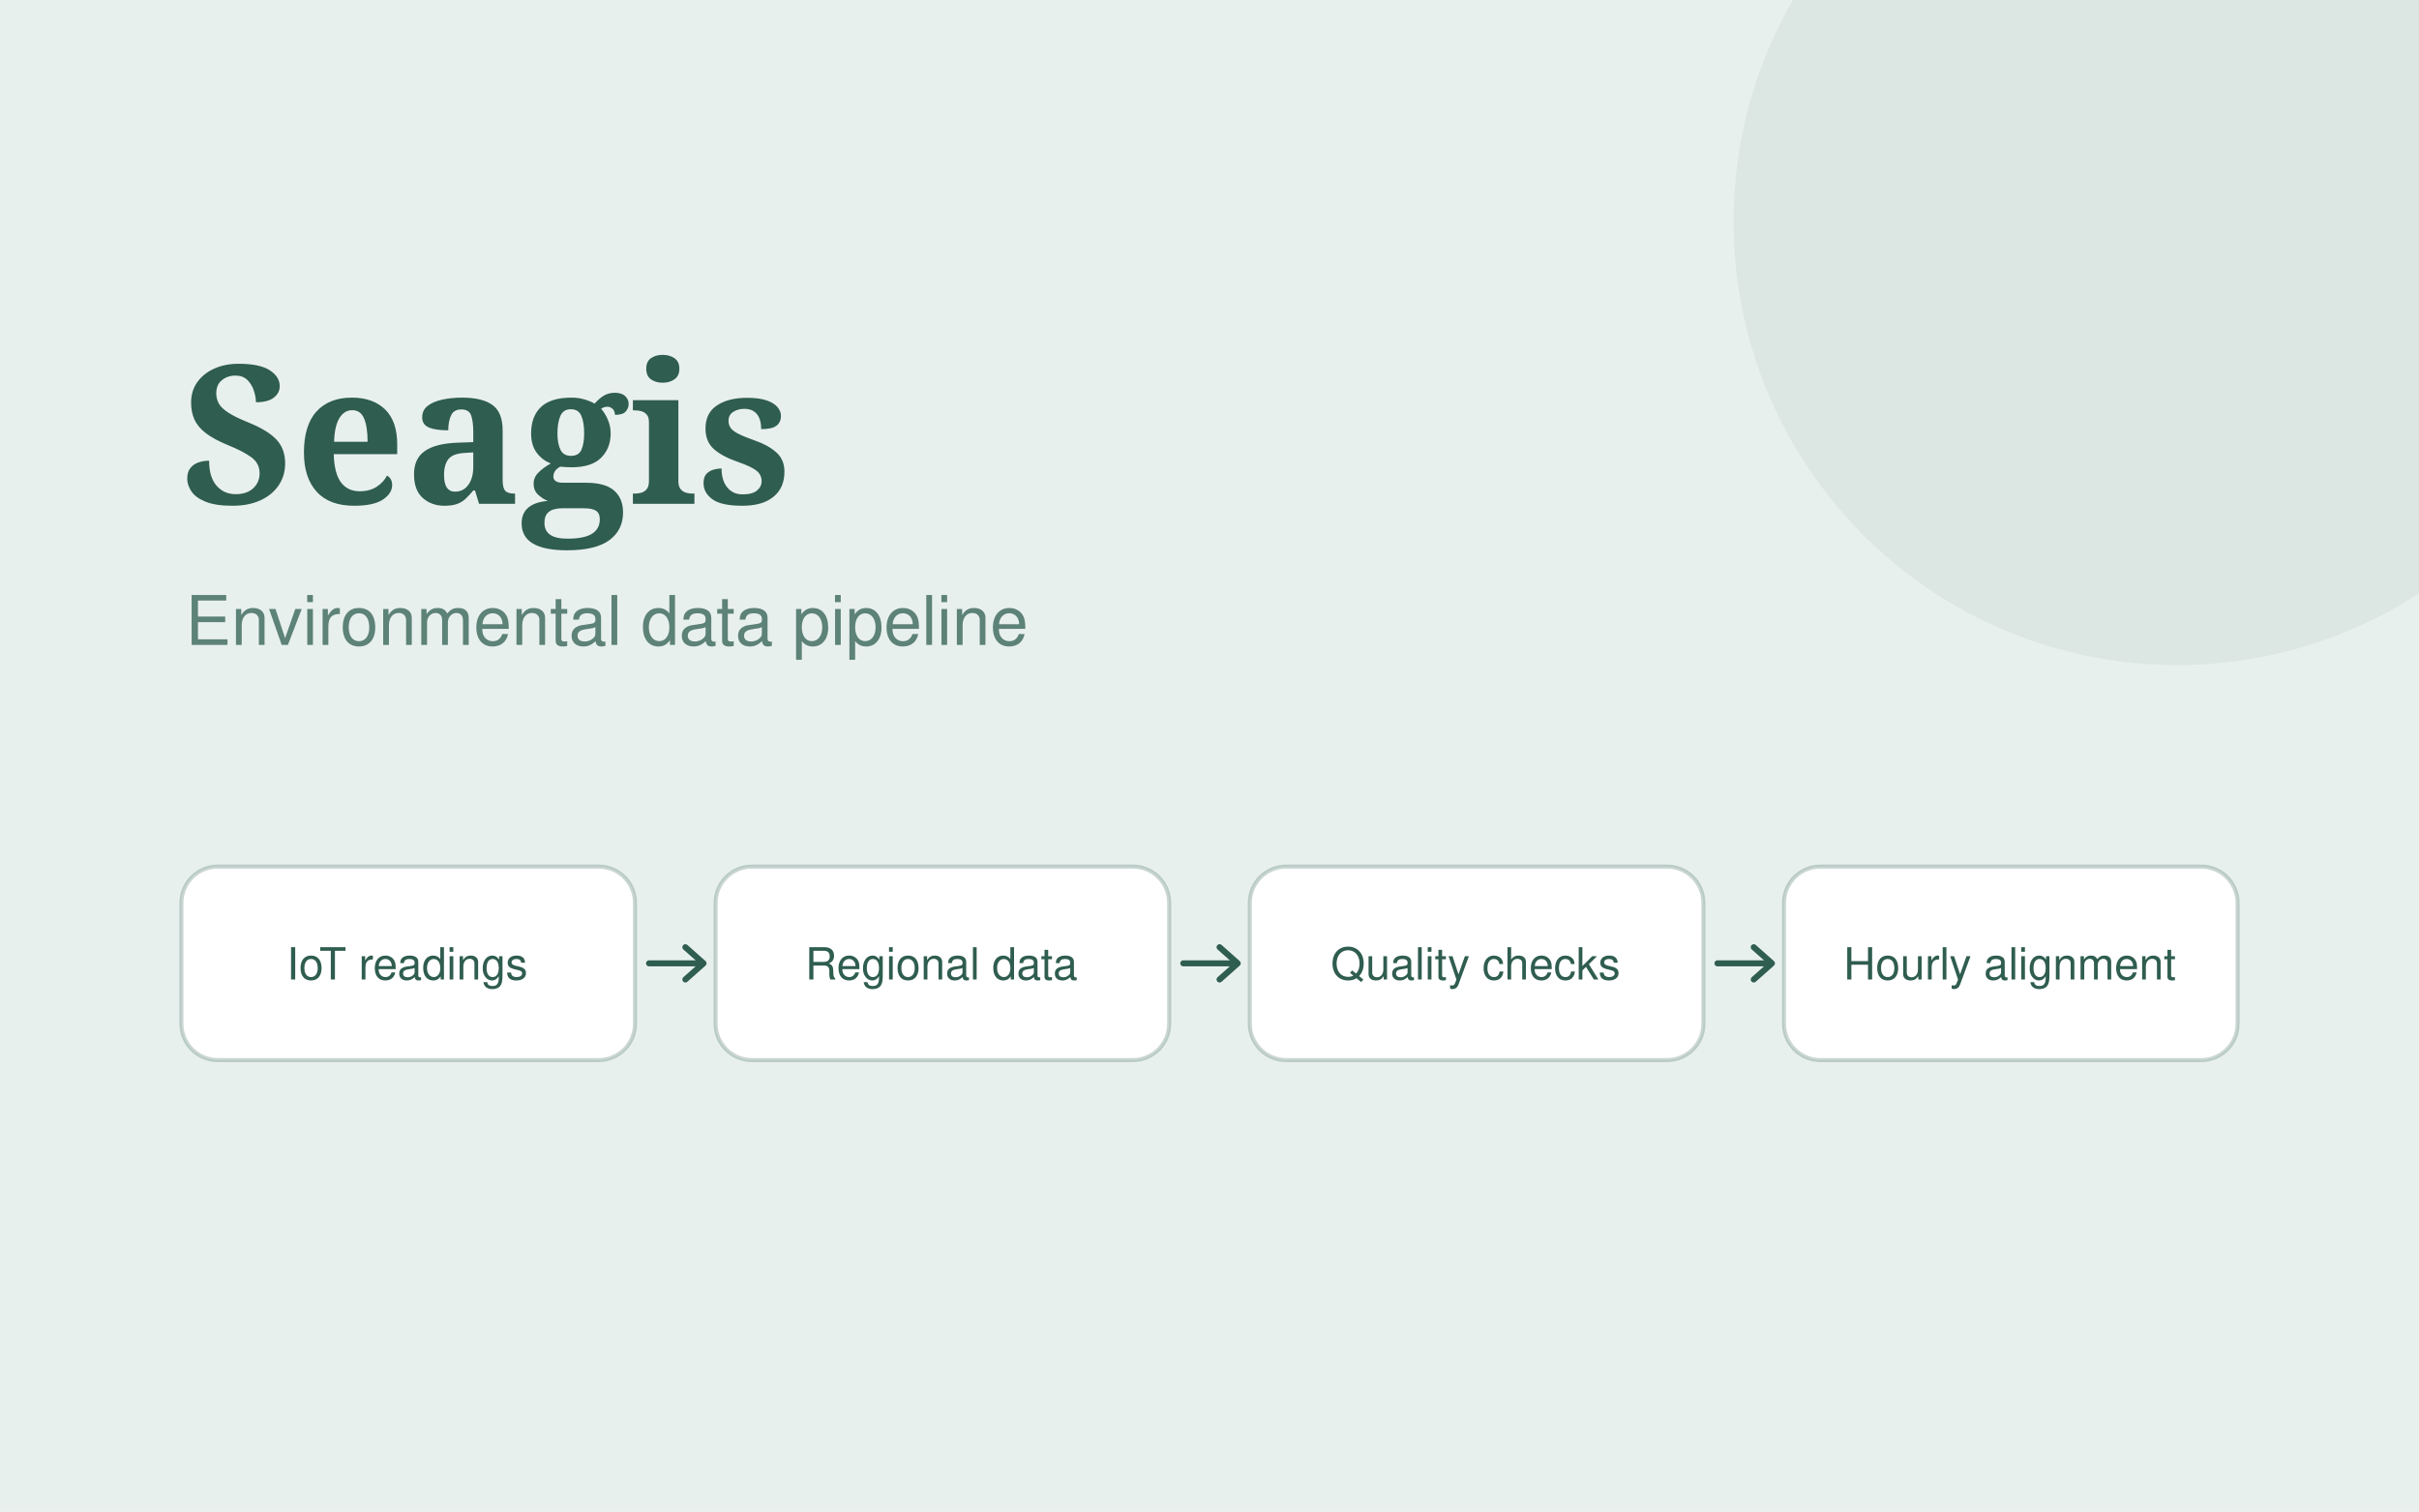
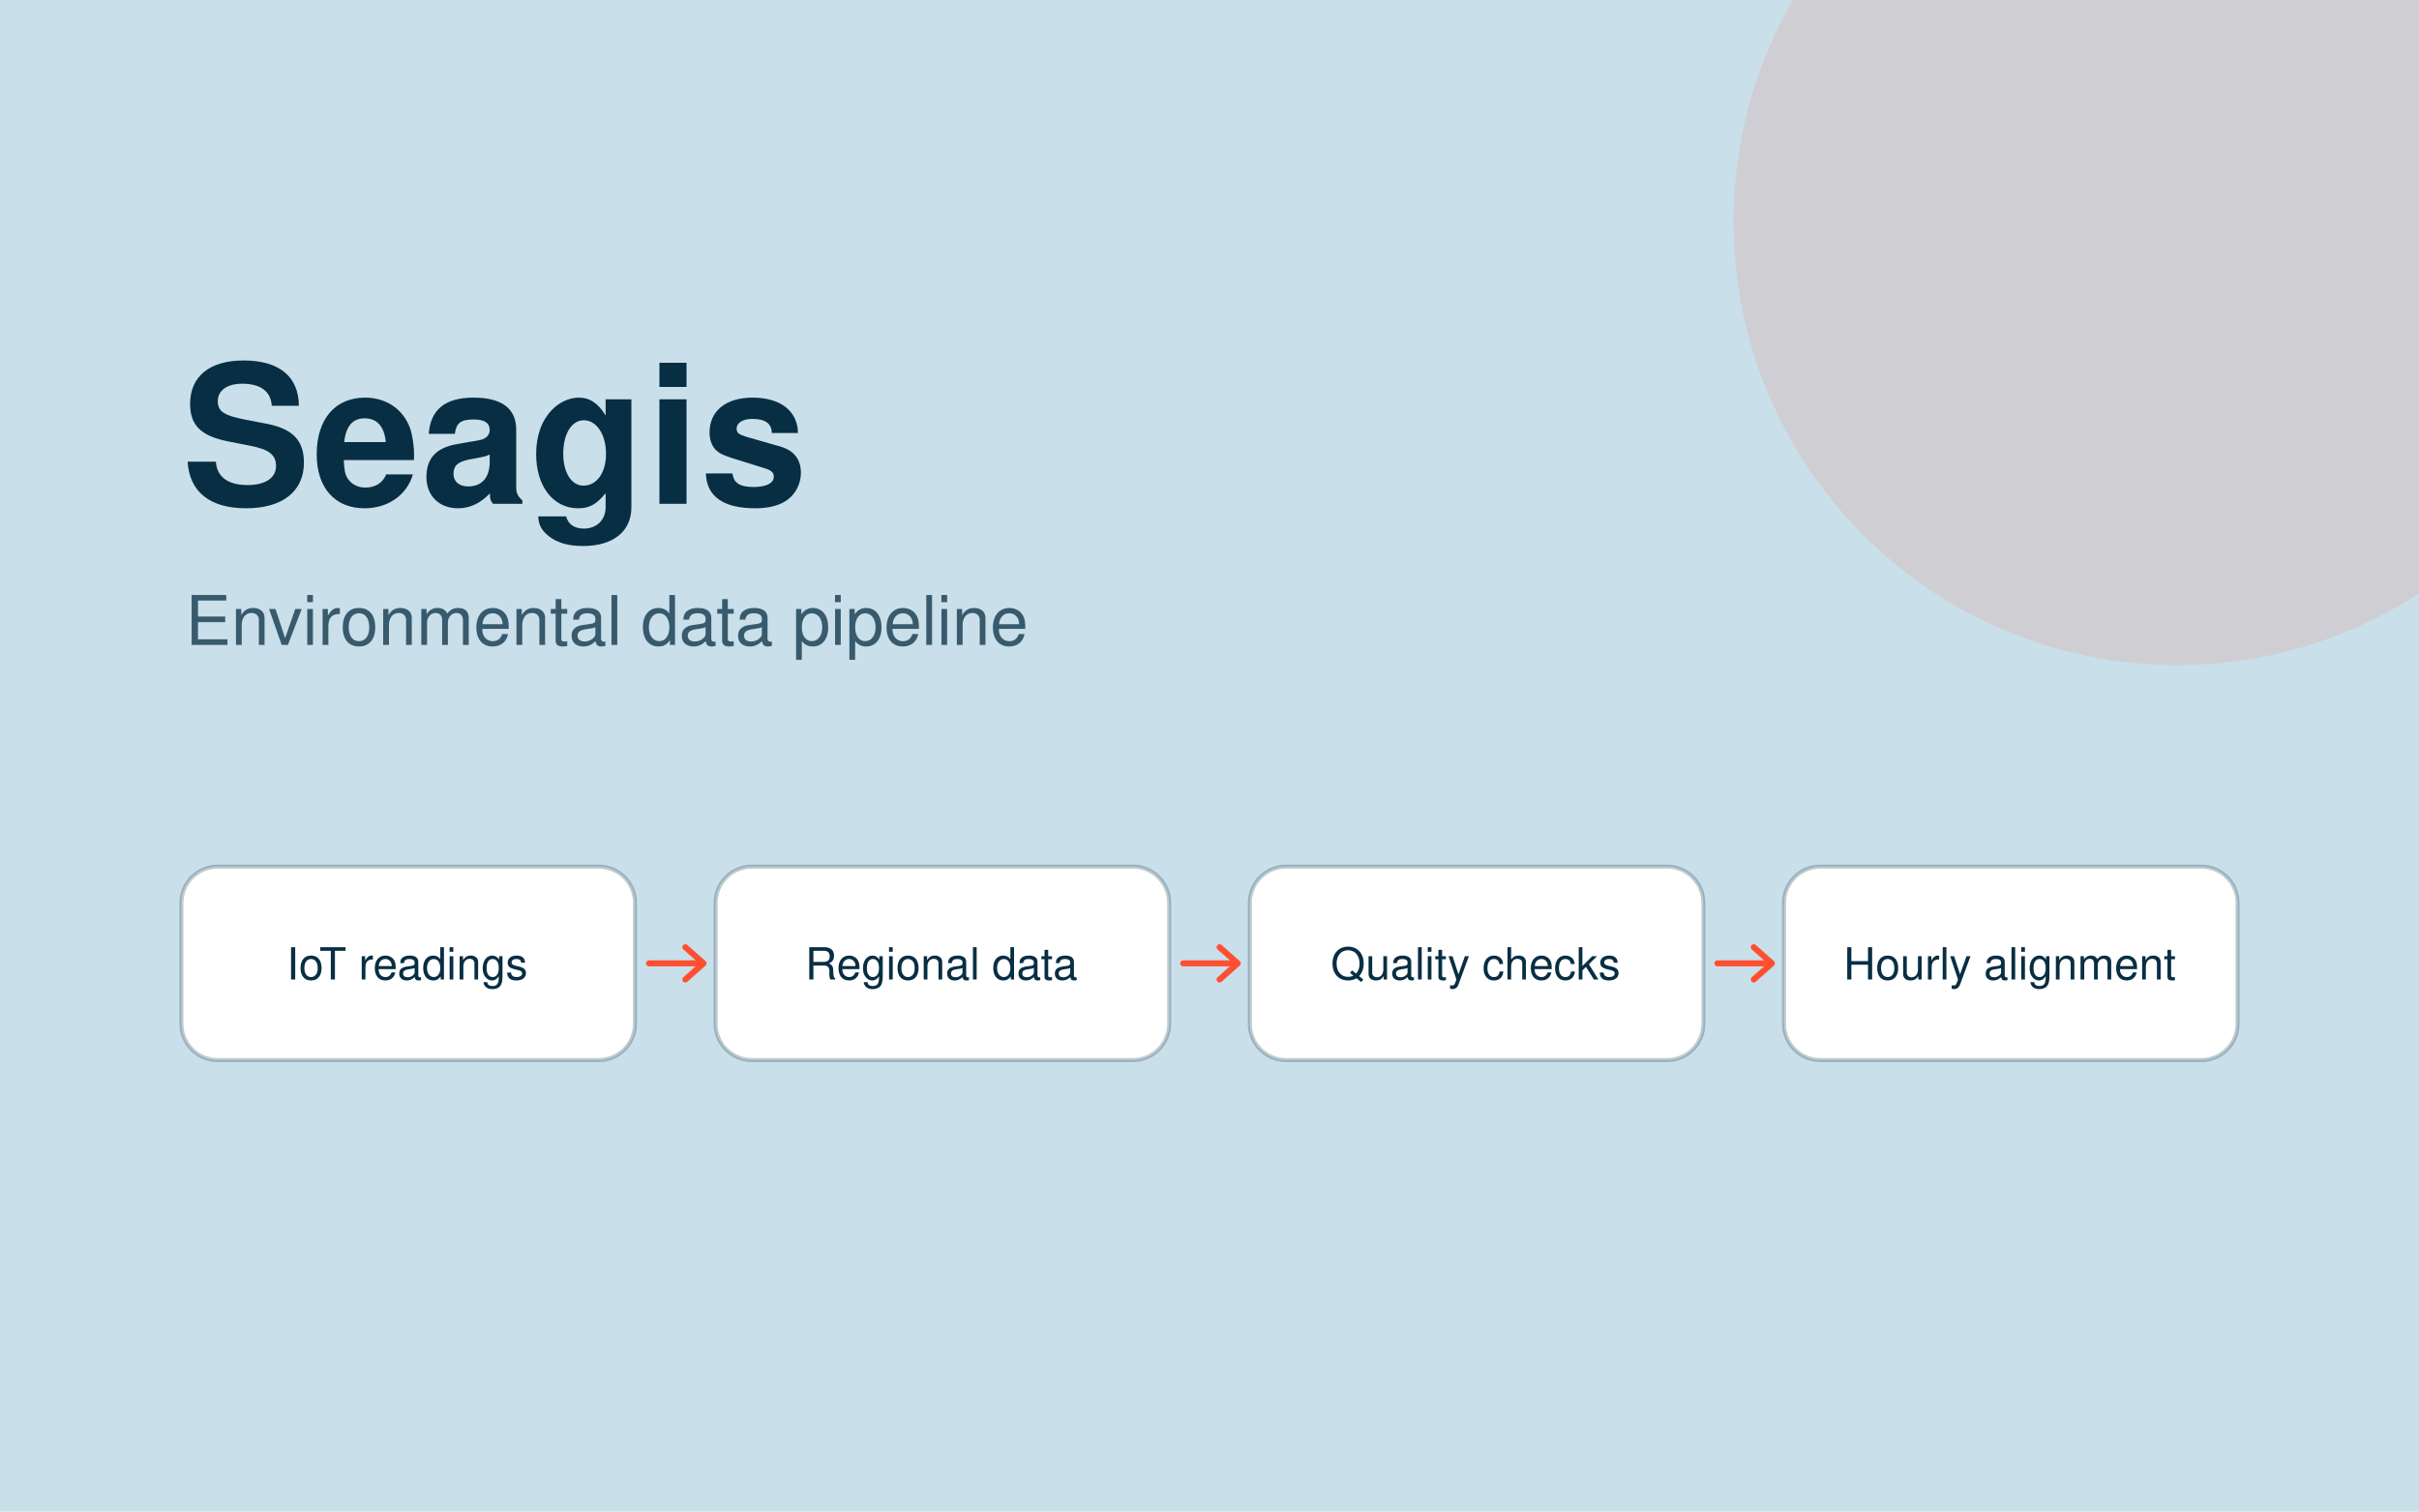
<svg xmlns="http://www.w3.org/2000/svg" viewBox="0 0 1200 750" width="1200" height="750" role="img" aria-label="Seagis — Environmental data pipeline">
-   <rect width="1200" height="750" fill="#e8f0ed" />
-   <circle cx="1080" cy="110" r="220" fill="#2f5d50" fill-opacity=".07" />
-   <text x="90" y="250" font-family="Georgia, serif" font-size="96" font-weight="700" fill="#2f5d50">Seagis</text>
-   <text x="92" y="320" font-family="Helvetica, Arial, sans-serif" font-size="34" fill="#2f5d50" fill-opacity=".75">Environmental data pipeline</text>
-   <rect x="90" y="430" width="225" height="96" rx="18" fill="#fff" stroke="#2f5d50" stroke-opacity=".25" stroke-width="2" />
-   <text x="202" y="486" text-anchor="middle" font-family="Helvetica, Arial, sans-serif" font-size="22" fill="#2f5d50">IoT readings</text>
-   <path d="M322 478h26" stroke="#2f5d50" stroke-width="3" stroke-linecap="round" />
-   <path d="M340 470l9 8-9 8" fill="none" stroke="#2f5d50" stroke-width="3" stroke-linecap="round" stroke-linejoin="round" />
-   <rect x="355" y="430" width="225" height="96" rx="18" fill="#fff" stroke="#2f5d50" stroke-opacity=".25" stroke-width="2" />
-   <text x="467" y="486" text-anchor="middle" font-family="Helvetica, Arial, sans-serif" font-size="22" fill="#2f5d50">Regional data</text>
-   <path d="M587 478h26" stroke="#2f5d50" stroke-width="3" stroke-linecap="round" />
-   <path d="M605 470l9 8-9 8" fill="none" stroke="#2f5d50" stroke-width="3" stroke-linecap="round" stroke-linejoin="round" />
-   <rect x="620" y="430" width="225" height="96" rx="18" fill="#fff" stroke="#2f5d50" stroke-opacity=".25" stroke-width="2" />
-   <text x="732" y="486" text-anchor="middle" font-family="Helvetica, Arial, sans-serif" font-size="22" fill="#2f5d50">Quality checks</text>
-   <path d="M852 478h26" stroke="#2f5d50" stroke-width="3" stroke-linecap="round" />
-   <path d="M870 470l9 8-9 8" fill="none" stroke="#2f5d50" stroke-width="3" stroke-linecap="round" stroke-linejoin="round" />
-   <rect x="885" y="430" width="225" height="96" rx="18" fill="#fff" stroke="#2f5d50" stroke-opacity=".25" stroke-width="2" />
-   <text x="997" y="486" text-anchor="middle" font-family="Helvetica, Arial, sans-serif" font-size="22" fill="#2f5d50">Hourly alignment</text>
+   <rect width="1200" height="750" fill="#C9DFEA" />
+   <circle cx="1080" cy="110" r="220" fill="#FF4F31" fill-opacity=".12" />
+   <text x="90" y="250" font-family="Helvetica, Arial, sans-serif" font-size="96" font-weight="700" fill="#082E43">Seagis</text>
+   <text x="92" y="320" font-family="Helvetica, Arial, sans-serif" font-size="34" fill="#082E43" fill-opacity=".75">Environmental data pipeline</text>
+   <rect x="90" y="430" width="225" height="96" rx="18" fill="#fff" stroke="#082E43" stroke-opacity=".25" stroke-width="2" />
+   <text x="202" y="486" text-anchor="middle" font-family="Helvetica, Arial, sans-serif" font-size="22" fill="#082E43">IoT readings</text>
+   <path d="M322 478h26" stroke="#FF4F31" stroke-width="3" stroke-linecap="round" />
+   <path d="M340 470l9 8-9 8" fill="none" stroke="#FF4F31" stroke-width="3" stroke-linecap="round" stroke-linejoin="round" />
+   <rect x="355" y="430" width="225" height="96" rx="18" fill="#fff" stroke="#082E43" stroke-opacity=".25" stroke-width="2" />
+   <text x="467" y="486" text-anchor="middle" font-family="Helvetica, Arial, sans-serif" font-size="22" fill="#082E43">Regional data</text>
+   <path d="M587 478h26" stroke="#FF4F31" stroke-width="3" stroke-linecap="round" />
+   <path d="M605 470l9 8-9 8" fill="none" stroke="#FF4F31" stroke-width="3" stroke-linecap="round" stroke-linejoin="round" />
+   <rect x="620" y="430" width="225" height="96" rx="18" fill="#fff" stroke="#082E43" stroke-opacity=".25" stroke-width="2" />
+   <text x="732" y="486" text-anchor="middle" font-family="Helvetica, Arial, sans-serif" font-size="22" fill="#082E43">Quality checks</text>
+   <path d="M852 478h26" stroke="#FF4F31" stroke-width="3" stroke-linecap="round" />
+   <path d="M870 470l9 8-9 8" fill="none" stroke="#FF4F31" stroke-width="3" stroke-linecap="round" stroke-linejoin="round" />
+   <rect x="885" y="430" width="225" height="96" rx="18" fill="#fff" stroke="#082E43" stroke-opacity=".25" stroke-width="2" />
+   <text x="997" y="486" text-anchor="middle" font-family="Helvetica, Arial, sans-serif" font-size="22" fill="#082E43">Hourly alignment</text>
</svg>
